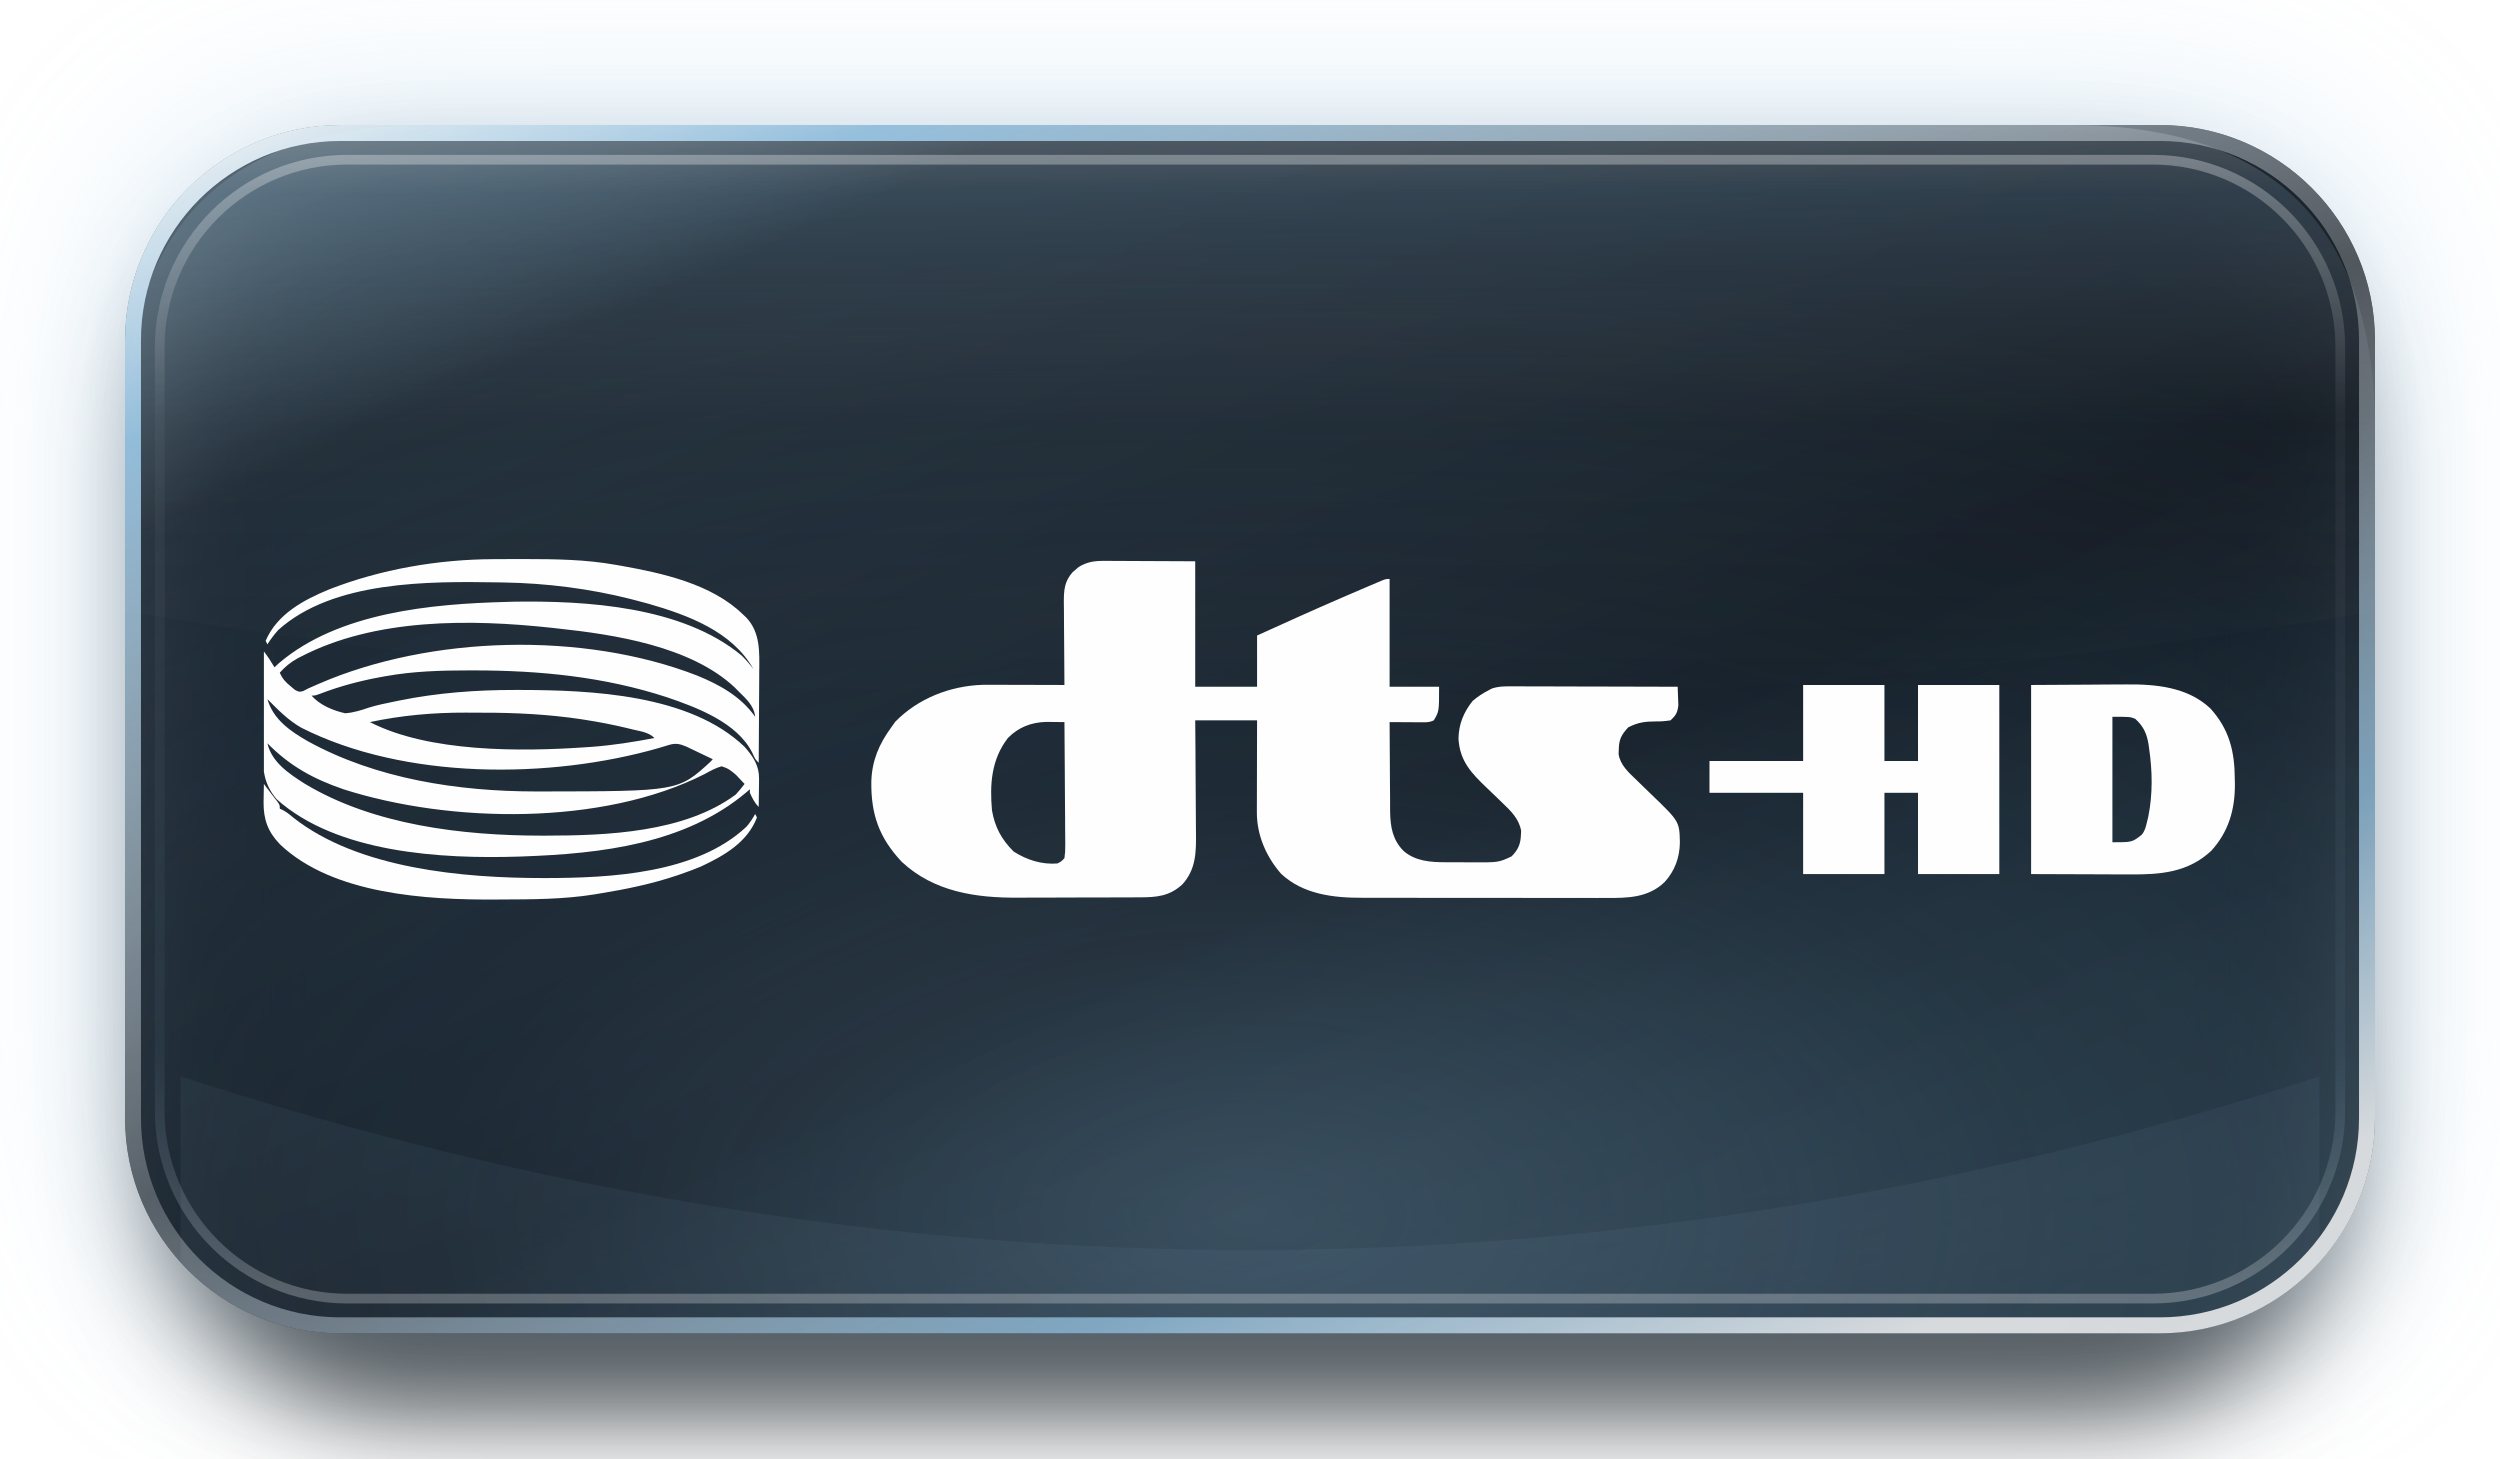
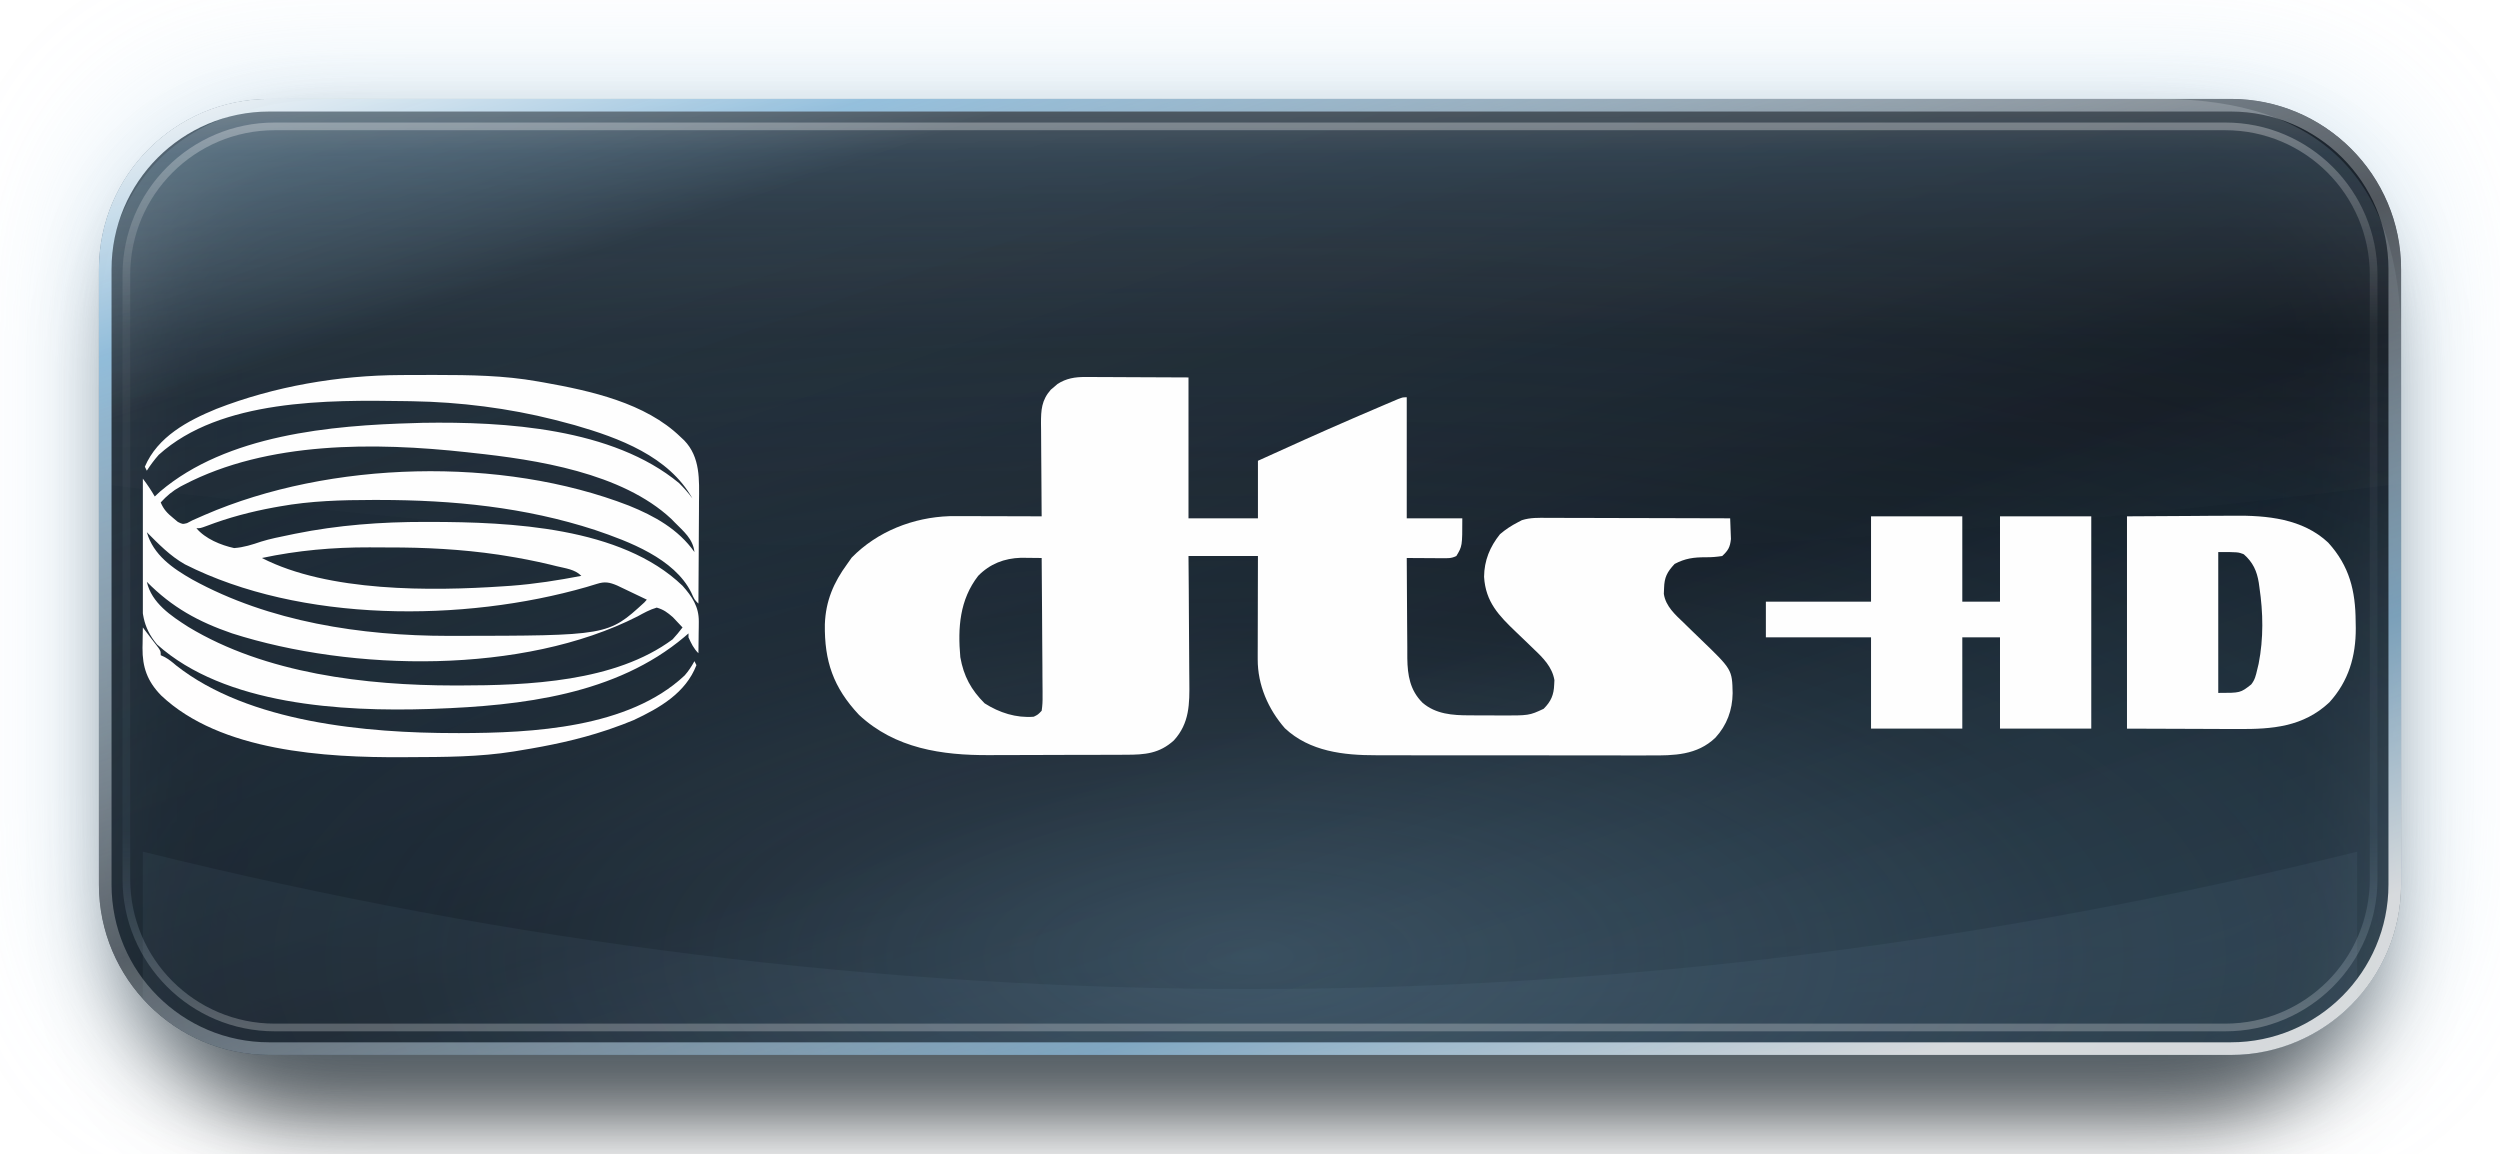
- <svg xmlns="http://www.w3.org/2000/svg" width="360" height="210" viewBox="0 0 360 210">
+ <svg xmlns="http://www.w3.org/2000/svg" width="455" height="210" viewBox="0 0 455 210">
  <defs>
    <linearGradient id="body" x1="0" y1="0" x2="0.85" y2="1">
      <stop offset="0" stop-color="#9bc9e8" stop-opacity=".19" />
      <stop offset=".20" stop-color="#172431" stop-opacity=".54" />
      <stop offset=".62" stop-color="#080e16" stop-opacity=".76" />
      <stop offset="1" stop-color="#1c3445" stop-opacity=".38" />
    </linearGradient>
    <linearGradient id="topGlass" x1="0" y1="0" x2="0" y2="1">
      <stop offset="0" stop-color="#ffffff" stop-opacity=".20" />
      <stop offset=".12" stop-color="#9bc9e8" stop-opacity=".16" />
      <stop offset=".52" stop-color="#ffffff" stop-opacity=".035" />
      <stop offset="1" stop-color="#ffffff" stop-opacity="0" />
    </linearGradient>
    <linearGradient id="bevel" x1="0" y1="0" x2="0.8" y2="1">
      <stop offset="0" stop-color="#ffffff" stop-opacity=".94" />
      <stop offset=".16" stop-color="#9bc9e8" stop-opacity=".90" />
      <stop offset=".55" stop-color="#ffffff" stop-opacity=".24" />
      <stop offset=".82" stop-color="#9bc9e8" stop-opacity=".72" />
      <stop offset="1" stop-color="#ffffff" stop-opacity=".80" />
    </linearGradient>
    <linearGradient id="innerEdge" x1="0" y1="0" x2="0" y2="1">
      <stop offset="0" stop-color="#ffffff" stop-opacity=".30" />
      <stop offset=".22" stop-color="#ffffff" stop-opacity=".04" />
      <stop offset=".78" stop-color="#9bc9e8" stop-opacity=".05" />
      <stop offset="1" stop-color="#ffffff" stop-opacity=".25" />
    </linearGradient>
    <radialGradient id="colorBloom" cx="50%" cy="90%" r="80%">
      <stop offset="0" stop-color="#9bc9e8" stop-opacity=".27" />
      <stop offset=".45" stop-color="#9bc9e8" stop-opacity=".10" />
      <stop offset="1" stop-color="#9bc9e8" stop-opacity="0" />
    </radialGradient>
    <filter id="outerGlow" x="-60%" y="-90%" width="220%" height="280%">
      <feGaussianBlur stdDeviation="13" />
    </filter>
    <filter id="drop" x="-30%" y="-50%" width="160%" height="210%">
      <feGaussianBlur stdDeviation="8" />
    </filter>
    <clipPath id="tileClip">
-       <rect x="18" y="18" width="324" height="174" rx="31" />
+       <rect x="18" y="18" width="419" height="174" rx="31" />
    </clipPath>
  </defs>
-   <rect x="24" y="29" width="312" height="174" rx="34" fill="#000000" opacity=".78" filter="url(#drop)" />
-   <rect x="18" y="18" width="324" height="174" rx="31" fill="#9bc9e8" opacity=".42" filter="url(#outerGlow)" />
+   <rect x="24" y="29" width="407" height="174" rx="34" fill="#000000" opacity=".78" filter="url(#drop)" />
+   <rect x="18" y="18" width="419" height="174" rx="31" fill="#9bc9e8" opacity=".42" filter="url(#outerGlow)" />
  <g clip-path="url(#tileClip)">
-     <rect x="18" y="18" width="324" height="174" rx="31" fill="#071019" opacity=".72" />
-     <rect x="18" y="18" width="324" height="174" rx="31" fill="url(#body)" />
-     <rect x="18" y="18" width="324" height="174" rx="31" fill="url(#colorBloom)" />
-     <path d="M18 62 Q18 18 62 18 H298 Q342 18 342 62 L342 88 Q180 115 18 88Z" fill="url(#topGlass)" />
-     <svg x="38" y="38" width="284" height="134" viewBox="0 0 1116 320" preserveAspectRatio="xMidYMid meet">
-       <path d="M0 0 C1.177 0 2.354 0 3.566 0.001 C4.788 0.011 6.009 0.021 7.268 0.032 C8.402 0.034 9.536 0.036 10.705 0.038 C14.926 0.048 19.148 0.076 23.37 0.102 C32.816 0.143 42.262 0.185 51.995 0.227 C51.995 23.657 51.995 47.087 51.995 71.227 C63.545 71.227 75.095 71.227 86.995 71.227 C86.995 61.657 86.995 52.087 86.995 42.227 C102.675 35.093 118.371 28.005 134.182 21.165 C134.786 20.903 134.786 20.903 137.843 19.58 C141.224 18.121 144.608 16.672 147.995 15.227 C149.135 14.739 150.275 14.25 151.45 13.747 C152.533 13.288 153.617 12.829 154.733 12.356 C155.699 11.945 156.665 11.535 157.66 11.112 C159.995 10.227 159.995 10.227 161.995 10.227 C161.995 30.357 161.995 50.487 161.995 71.227 C171.235 71.227 180.475 71.227 189.995 71.227 C189.995 85.227 189.995 85.227 186.995 90.227 C184.437 91.506 182.627 91.34 179.768 91.325 C179.252 91.323 179.252 91.323 176.643 91.315 C176.103 91.311 176.103 91.311 173.37 91.29 C172.826 91.287 172.826 91.287 170.073 91.276 C167.38 91.264 164.687 91.248 161.995 91.227 C162.01 99.008 162.051 106.788 162.127 114.569 C162.161 118.183 162.186 121.797 162.19 125.411 C162.194 128.906 162.223 132.4 162.268 135.895 C162.287 137.861 162.282 139.828 162.276 141.794 C162.414 150.414 163.624 157.845 169.925 164.163 C176.644 169.938 185.088 170.538 193.651 170.528 C194.044 170.53 194.044 170.53 196.036 170.541 C197.687 170.547 199.337 170.547 200.987 170.543 C203.489 170.54 205.989 170.563 208.491 170.588 C223.676 170.65 223.676 170.65 230.995 167.227 C234.726 163.495 236.133 160.205 236.307 154.977 C236.345 154.25 236.382 153.523 236.42 152.774 C235.32 146.191 230.723 141.567 226.057 137.172 C224.903 136.052 223.75 134.93 222.596 133.809 C220.797 132.078 218.994 130.351 217.185 128.63 C208.401 120.241 201.732 113.408 200.967 100.696 C201.058 92.513 203.877 85.613 208.995 79.227 C211.808 76.825 214.709 74.919 217.995 73.227 C218.661 72.878 219.328 72.529 220.014 72.169 C224.328 70.806 228.428 70.965 232.926 71 C233.921 71 234.917 70.999 235.942 70.999 C239.227 71.001 242.511 71.016 245.795 71.032 C248.075 71.035 250.355 71.038 252.635 71.04 C258.63 71.048 264.626 71.068 270.621 71.09 C276.741 71.11 282.861 71.119 288.981 71.129 C300.986 71.151 312.99 71.185 324.995 71.227 C325.103 73.455 325.18 75.685 325.245 77.915 C325.291 79.156 325.337 80.397 325.385 81.676 C324.929 85.821 324.017 87.402 320.995 90.227 C318.057 90.684 315.613 90.882 312.682 90.852 C306.662 90.852 302.378 91.39 296.995 94.227 C293.192 98.33 291.826 100.941 291.682 106.477 C291.645 107.41 291.607 108.344 291.569 109.305 C292.479 115.55 297.32 119.803 301.713 124 C302.822 125.084 303.93 126.167 305.038 127.25 C306.765 128.928 308.495 130.603 310.231 132.272 C325.981 147.454 325.981 147.454 326.245 159.352 C326.132 167.895 323.361 175.466 317.569 181.782 C308.284 190.69 296.603 190.809 284.454 190.729 C282.81 190.733 281.167 190.738 279.523 190.745 C275.086 190.759 270.651 190.748 266.214 190.731 C261.551 190.717 256.888 190.724 252.225 190.728 C244.393 190.73 236.561 190.717 228.729 190.694 C219.706 190.667 210.683 190.665 201.66 190.677 C192.944 190.688 184.229 190.682 175.513 190.667 C171.821 190.662 168.129 190.662 164.437 190.667 C160.077 190.671 155.718 190.661 151.359 190.64 C149.77 190.634 148.181 190.633 146.592 190.639 C130.248 190.684 113.085 188.751 100.581 177.04 C92.134 167.386 86.853 155.205 86.881 142.335 C86.881 141.174 86.881 140.014 86.881 138.818 C86.886 137.575 86.892 136.332 86.897 135.051 C86.898 134.411 86.898 134.411 86.901 131.172 C86.905 127.78 86.915 124.389 86.926 120.997 C86.936 117.531 86.941 114.066 86.946 110.6 C86.956 103.809 86.976 97.018 86.995 90.227 C75.445 90.227 63.895 90.227 51.995 90.227 C52.041 95.814 52.087 101.401 52.135 107.157 C52.156 110.711 52.175 114.266 52.19 117.821 C52.214 123.454 52.242 129.087 52.296 134.72 C52.34 139.265 52.364 143.81 52.374 148.356 C52.381 150.084 52.396 151.812 52.418 153.539 C52.552 164.678 52.543 174.524 44.62 183.165 C37.328 189.786 30.058 190.376 20.669 190.388 C20.203 190.391 20.203 190.391 17.843 190.403 C14.761 190.418 11.679 190.425 8.596 190.43 C6.442 190.436 4.288 190.442 2.134 190.447 C-2.387 190.458 -6.908 190.464 -11.429 190.467 C-17.186 190.473 -22.943 190.497 -28.7 190.525 C-33.154 190.544 -37.609 190.549 -42.063 190.551 C-44.183 190.554 -46.303 190.562 -48.423 190.575 C-72.174 190.712 -95.869 187.275 -114.068 170.29 C-127.067 156.452 -131.546 143.117 -131.279 124.649 C-130.868 112.954 -126.912 103.63 -120.005 94.227 C-119.263 93.175 -118.52 92.123 -117.755 91.04 C-104.83 77.821 -86.757 70.755 -68.4 70.14 C-65.434 70.112 -62.471 70.115 -59.505 70.129 C-58.429 70.131 -57.353 70.132 -56.244 70.134 C-52.831 70.139 -49.418 70.152 -46.005 70.165 C-43.681 70.17 -41.357 70.174 -39.033 70.178 C-33.357 70.189 -27.681 70.206 -22.005 70.227 C-22.009 69.883 -22.009 69.883 -22.026 68.141 C-22.092 60.971 -22.137 53.801 -22.17 46.631 C-22.184 43.956 -22.206 41.281 -22.232 38.605 C-22.268 34.758 -22.285 30.911 -22.298 27.063 C-22.314 25.869 -22.329 24.675 -22.345 23.445 C-22.347 16.637 -22.079 11.71 -17.392 6.399 C-17.112 6.164 -17.112 6.164 -15.693 4.977 C-15.14 4.498 -14.587 4.018 -14.017 3.524 C-9.602 0.678 -5.172 -0.023 0 0 Z M-54.005 100.227 C-63.377 112.34 -64.325 126.458 -63.005 141.227 C-61.302 150.832 -57.581 157.652 -50.755 164.477 C-43.326 169.205 -34.893 171.944 -26.005 171.227 C-23.867 170.177 -23.867 170.177 -22.005 168.227 C-21.623 165.616 -21.498 163.427 -21.551 160.818 C-21.551 160.067 -21.55 159.315 -21.549 158.541 C-21.552 156.057 -21.583 153.574 -21.615 151.09 C-21.622 149.368 -21.628 147.646 -21.632 145.924 C-21.647 141.391 -21.686 136.859 -21.731 132.327 C-21.772 127.702 -21.79 123.077 -21.81 118.452 C-21.853 109.377 -21.921 100.302 -22.005 91.227 C-24.227 91.196 -26.448 91.175 -28.669 91.157 C-29.906 91.144 -31.143 91.131 -32.418 91.117 C-40.859 91.376 -48.053 94.159 -54.005 100.227 Z " fill="#FEFEFE" transform="translate(475.0054,64.77295)" />
-       <path d="M0 0 C1.111 -0.007 2.221 -0.014 3.365 -0.021 C6.931 -0.039 10.497 -0.045 14.062 -0.047 C15.278 -0.048 16.494 -0.048 17.746 -0.049 C35.023 -0.034 52.006 0.163 69.062 3.203 C70.082 3.38 71.102 3.557 72.153 3.739 C95.663 7.937 123.366 14.004 141.062 31.203 C141.363 31.484 141.363 31.484 142.883 32.906 C151.087 41.388 150.479 52.778 150.355 63.836 C150.35 65.324 150.346 66.812 150.343 68.3 C150.331 72.183 150.302 76.065 150.268 79.948 C150.238 83.924 150.224 87.899 150.209 91.875 C150.177 99.651 150.126 107.427 150.062 115.203 C148.062 113.203 148.062 113.203 146.438 109.578 C137.915 92.44 115.045 83.892 98.012 78.102 C62.61 66.539 26.251 62.975 -10.812 62.953 C-11.851 62.952 -12.89 62.952 -13.96 62.951 C-29.803 62.967 -45.303 63.393 -60.938 66.203 C-61.434 66.292 -61.434 66.292 -63.946 66.739 C-75.608 68.895 -86.753 71.831 -97.832 76.066 C-100.938 77.203 -100.938 77.203 -102.938 77.203 C-98.494 82.506 -90.601 85.759 -83.938 87.203 C-79.099 86.867 -74.841 85.471 -70.286 83.932 C-65.725 82.516 -61.048 81.603 -56.375 80.641 C-55.359 80.429 -54.344 80.218 -53.297 80 C-31.561 75.599 -9.766 73.987 12.375 74.016 C13.255 74.016 14.135 74.017 15.041 74.017 C55.081 74.092 111.161 76.437 142.062 106.203 C146.899 111.645 150.35 116.791 150.258 124.285 C150.251 125.217 150.245 126.148 150.238 127.107 C150.222 128.067 150.205 129.027 150.188 130.016 C150.178 130.995 150.169 131.974 150.16 132.982 C150.137 135.39 150.104 137.796 150.062 140.203 C147.635 137.776 146.487 135.311 145.062 132.203 C145.062 131.543 145.062 130.883 145.062 130.203 C144.419 130.76 143.776 131.317 143.113 131.891 C108.475 161.143 60.874 166.63 17.062 168.203 C16.123 168.238 15.183 168.272 14.215 168.308 C-29.422 169.667 -88.57 166.446 -122.789 135.77 C-130.297 126.8 -130.619 118.818 -130.426 107.574 C-130.416 105.973 -130.409 104.371 -130.404 102.77 C-130.385 98.583 -130.336 94.396 -130.281 90.209 C-130.229 85.925 -130.207 81.641 -130.182 77.357 C-130.128 68.972 -130.043 60.588 -129.938 52.203 C-127.724 55.105 -125.777 58.049 -123.938 61.203 C-123.051 60.378 -122.164 59.553 -121.25 58.703 C-87.57 30.122 -35.227 25.331 7.062 24.203 C8.355 24.162 9.648 24.121 10.98 24.078 C52.586 23.41 106.744 26.682 140.312 54.453 C142.78 56.921 144.996 59.393 147.062 62.203 C135.062 40.911 110.113 31.702 87.696 25.234 C85.157 24.534 82.613 23.861 80.062 23.203 C79.637 23.092 79.637 23.092 77.482 22.532 C54.452 16.701 29.833 13.593 6.062 13.203 C4.958 13.183 3.853 13.162 2.715 13.141 C-36.559 12.521 -90.807 12.053 -121.938 40.203 C-124.166 42.744 -126.136 45.345 -127.938 48.203 C-128.268 47.543 -128.597 46.883 -128.938 46.203 C-122.467 31.067 -107.405 23.031 -92.891 17.066 C-63.652 5.66 -31.344 0.133 0 0 Z M-109.188 55.266 C-109.796 55.582 -110.404 55.898 -111.031 56.224 C-115.035 58.421 -117.877 60.884 -120.938 64.203 C-119.471 67.731 -117.581 69.684 -114.625 72.078 C-113.866 72.715 -113.106 73.352 -112.324 74.008 C-109.938 75.203 -109.938 75.203 -107.68 74.633 C-106.775 74.161 -105.87 73.689 -104.938 73.203 C-103.628 72.616 -102.313 72.039 -100.996 71.469 C-100.259 71.145 -99.521 70.821 -98.761 70.488 C-35.592 43.107 50.916 40.915 115.047 65.812 C127.818 70.976 139.946 77.668 148.062 89.203 C147.323 82.515 142.588 78.803 138.062 74.203 C137.515 73.642 136.967 73.082 136.402 72.504 C111.494 49.252 68.413 42.629 36.062 39.203 C35.15 39.1 34.237 38.997 33.296 38.891 C-12.917 33.847 -67.003 33.276 -109.188 55.266 Z M148.062 64.203 C149.062 66.203 149.062 66.203 149.062 66.203 Z M-128.938 77.203 C-127.938 79.203 -127.938 79.203 -127.938 79.203 Z M-127.938 79.203 C-124.68 90.687 -114.917 97.432 -104.97 103.085 C-66.175 124.422 -19.867 131.421 23.938 131.453 C24.763 131.454 25.589 131.454 26.439 131.455 C104.517 131.355 104.517 131.355 122.813 114.6 C123.225 114.139 123.638 113.678 124.062 113.203 C121.315 111.886 118.564 110.574 115.812 109.266 C115.035 108.892 114.258 108.519 113.457 108.135 C112.703 107.777 111.949 107.419 111.172 107.051 C110.826 106.886 110.826 106.886 109.077 106.051 C105.239 104.436 102.927 103.972 98.914 105.242 C98.089 105.491 97.264 105.739 96.415 105.995 C95.515 106.27 94.615 106.545 93.688 106.828 C31.866 124.617 -50.467 124.898 -108.75 95.391 C-116.155 91.202 -121.985 85.196 -127.938 79.203 Z M-69.938 92.203 C-36.527 109.375 15.273 108.951 51.938 106.453 C53.175 106.369 54.412 106.286 55.686 106.2 C67.617 105.307 79.321 103.463 91.062 101.203 C87.712 97.852 83.077 97.443 78.562 96.328 C77.495 96.064 76.427 95.8 75.326 95.528 C67.597 93.68 59.852 92.178 52 90.953 C51.524 90.878 51.524 90.878 49.113 90.497 C30.785 87.81 12.419 86.85 -6.089 86.887 C-9.304 86.891 -12.519 86.867 -15.734 86.842 C-34.029 86.786 -52.03 88.375 -69.938 92.203 Z M148.062 89.203 C149.062 91.203 149.062 91.203 149.062 91.203 Z M-128.938 102.203 C-127.938 104.203 -127.938 104.203 -127.938 104.203 Z M-127.938 104.203 C-125.53 114.903 -115.736 121.37 -106.993 126.959 C-68.108 150.485 -17.59 156.42 27 156.453 C27.823 156.454 28.646 156.454 29.493 156.455 C64.115 156.411 108.092 154.73 137.062 133.203 C138.865 131.278 140.448 129.295 142.062 127.203 C141.031 126.089 139.987 124.988 138.938 123.891 C138.357 123.276 137.777 122.661 137.18 122.027 C134.411 119.641 132.616 118.251 129.062 117.203 C125.581 118.19 122.542 119.915 119.375 121.641 C61.693 150.95 -24.392 149.569 -84.938 130.203 C-101.969 124.345 -115.193 117.112 -127.938 104.203 Z " fill="#FEFEFE" transform="translate(129.9375,63.79688)" />
-       <path d="M0 0 C15.18 0 30.36 0 46 0 C46 14.19 46 28.38 46 43 C52.27 43 58.54 43 65 43 C65 28.81 65 14.62 65 0 C80.18 0 95.36 0 111 0 C111 35.31 111 70.62 111 107 C95.82 107 80.64 107 65 107 C65 91.82 65 76.64 65 61 C58.73 61 52.46 61 46 61 C46 76.18 46 91.36 46 107 C30.82 107 15.64 107 0 107 C0 91.82 0 76.64 0 61 C-17.49 61 -34.98 61 -53 61 C-53 55.06 -53 49.12 -53 43 C-35.51 43 -18.02 43 0 43 C0 28.81 0 14.62 0 0 Z " fill="#FEFEFE" transform="translate(871,135)" />
-       <path d="M0 0 C10.89 -0.062 21.78 -0.124 33 -0.188 C34.702 -0.201 34.702 -0.201 43.316 -0.27 C47.561 -0.284 47.561 -0.284 49.564 -0.286 C50.927 -0.291 52.29 -0.301 53.652 -0.317 C70.516 -0.498 88.49 1.118 101.414 13.254 C112.126 25.047 115.177 37.548 115.25 53.062 C115.271 54.132 115.291 55.201 115.312 56.303 C115.381 70.526 111.696 83.099 102 93.75 C88.82 106.13 73.189 107.313 56.055 107.195 C54.615 107.192 53.176 107.19 51.737 107.189 C46.449 107.179 41.162 107.151 35.875 107.125 C24.036 107.084 12.197 107.043 0 107 C0 71.69 0 36.38 0 0 Z M46 18 C46 41.43 46 64.86 46 89 C57.166 89 57.166 89 62.598 84.75 C64.486 82.393 64.942 80.245 65.625 77.312 C65.865 76.319 66.105 75.325 66.352 74.301 C68.867 61.498 68.649 48.674 66.75 35.812 C66.641 35.023 66.532 34.234 66.419 33.421 C65.451 27.501 63.481 23.189 58.875 19.125 C56 18 56 18 46 18 Z " fill="#FEFEFE" transform="translate(1000,135)" />
-       <path d="M0 0 C0.429 0.575 0.859 1.15 1.301 1.742 C2.392 3.193 3.493 4.636 4.605 6.07 C5.128 6.748 5.65 7.426 6.188 8.125 C6.717 8.808 7.247 9.491 7.793 10.195 C9 12 9 12 9 14 C9.583 14.266 10.165 14.531 10.766 14.805 C13.066 16.035 14.775 17.427 16.75 19.125 C53.442 48.057 112.887 53.211 157.5 53.25 C158.202 53.251 158.904 53.251 159.628 53.252 C196.204 53.197 244.835 50.77 273.082 24.176 C275.071 21.92 276.543 19.625 278 17 C278.33 17.66 278.66 18.32 279 19 C273.57 33.069 260.44 40.572 247.402 46.688 C243.637 48.261 239.859 49.679 236 51 C235.278 51.248 234.556 51.497 233.812 51.753 C219.499 56.573 204.892 59.591 190 62 C189.008 62.167 188.016 62.333 186.995 62.505 C169.562 65.298 152.05 65.312 134.438 65.375 C133.285 65.383 132.132 65.391 130.944 65.399 C92.123 65.604 39.057 62.601 9.164 34.227 C2.255 27.118 -0.261 20.074 -0.176 10.254 C-0.159 9.51 -0.142 8.766 -0.125 8 C-0.116 7.225 -0.107 6.451 -0.098 5.652 C-0.074 3.768 -0.039 1.884 0 0 Z " fill="#FFFEFE" transform="translate(0,191)" />
+     <rect x="18" y="18" width="419" height="174" rx="31" fill="#071019" opacity=".72" />
+     <rect x="18" y="18" width="419" height="174" rx="31" fill="url(#body)" />
+     <rect x="18" y="18" width="419" height="174" rx="31" fill="url(#colorBloom)" />
+     <path d="M18 62 Q18 18 62 18 H393 Q437 18 437 62 L437 88 Q227.5 115 18 88Z" fill="url(#topGlass)" />
+     <svg x="26" y="25" width="403" height="156" viewBox="0 0 1116 320" preserveAspectRatio="xMidYMid meet">
+       <g transform="translate(0,0)">
+         <path d="M0 0 C1.177 0 2.354 0 3.566 0.001 C4.788 0.011 6.009 0.021 7.268 0.032 C8.402 0.034 9.536 0.036 10.705 0.038 C14.926 0.048 19.148 0.076 23.37 0.102 C32.816 0.143 42.262 0.185 51.995 0.227 C51.995 23.657 51.995 47.087 51.995 71.227 C63.545 71.227 75.095 71.227 86.995 71.227 C86.995 61.657 86.995 52.087 86.995 42.227 C102.675 35.093 118.371 28.005 134.182 21.165 C134.786 20.903 134.786 20.903 137.843 19.58 C141.224 18.121 144.608 16.672 147.995 15.227 C149.135 14.739 150.275 14.25 151.45 13.747 C152.533 13.288 153.617 12.829 154.733 12.356 C155.699 11.945 156.665 11.535 157.66 11.112 C159.995 10.227 159.995 10.227 161.995 10.227 C161.995 30.357 161.995 50.487 161.995 71.227 C171.235 71.227 180.475 71.227 189.995 71.227 C189.995 85.227 189.995 85.227 186.995 90.227 C184.437 91.506 182.627 91.34 179.768 91.325 C179.252 91.323 179.252 91.323 176.643 91.315 C176.103 91.311 176.103 91.311 173.37 91.29 C172.826 91.287 172.826 91.287 170.073 91.276 C167.38 91.264 164.687 91.248 161.995 91.227 C162.01 99.008 162.051 106.788 162.127 114.569 C162.161 118.183 162.186 121.797 162.19 125.411 C162.194 128.906 162.223 132.4 162.268 135.895 C162.287 137.861 162.282 139.828 162.276 141.794 C162.414 150.414 163.624 157.845 169.925 164.163 C176.644 169.938 185.088 170.538 193.651 170.528 C194.044 170.53 194.044 170.53 196.036 170.541 C197.687 170.547 199.337 170.547 200.987 170.543 C203.489 170.54 205.989 170.563 208.491 170.588 C223.676 170.65 223.676 170.65 230.995 167.227 C234.726 163.495 236.133 160.205 236.307 154.977 C236.345 154.25 236.382 153.523 236.42 152.774 C235.32 146.191 230.723 141.567 226.057 137.172 C224.903 136.052 223.75 134.93 222.596 133.809 C220.797 132.078 218.994 130.351 217.185 128.63 C208.401 120.241 201.732 113.408 200.967 100.696 C201.058 92.513 203.877 85.613 208.995 79.227 C211.808 76.825 214.709 74.919 217.995 73.227 C218.661 72.878 219.328 72.529 220.014 72.169 C224.328 70.806 228.428 70.965 232.926 71 C233.921 71 234.917 70.999 235.942 70.999 C239.227 71.001 242.511 71.016 245.795 71.032 C248.075 71.035 250.355 71.038 252.635 71.04 C258.63 71.048 264.626 71.068 270.621 71.09 C276.741 71.11 282.861 71.119 288.981 71.129 C300.986 71.151 312.99 71.185 324.995 71.227 C325.103 73.455 325.18 75.685 325.245 77.915 C325.291 79.156 325.337 80.397 325.385 81.676 C324.929 85.821 324.017 87.402 320.995 90.227 C318.057 90.684 315.613 90.882 312.682 90.852 C306.662 90.852 302.378 91.39 296.995 94.227 C293.192 98.33 291.826 100.941 291.682 106.477 C291.645 107.41 291.607 108.344 291.569 109.305 C292.479 115.55 297.32 119.803 301.713 124 C302.822 125.084 303.93 126.167 305.038 127.25 C306.765 128.928 308.495 130.603 310.231 132.272 C325.981 147.454 325.981 147.454 326.245 159.352 C326.132 167.895 323.361 175.466 317.569 181.782 C308.284 190.69 296.603 190.809 284.454 190.729 C282.81 190.733 281.167 190.738 279.523 190.745 C275.086 190.759 270.651 190.748 266.214 190.731 C261.551 190.717 256.888 190.724 252.225 190.728 C244.393 190.73 236.561 190.717 228.729 190.694 C219.706 190.667 210.683 190.665 201.66 190.677 C192.944 190.688 184.229 190.682 175.513 190.667 C171.821 190.662 168.129 190.662 164.437 190.667 C160.077 190.671 155.718 190.661 151.359 190.64 C149.77 190.634 148.181 190.633 146.592 190.639 C130.248 190.684 113.085 188.751 100.581 177.04 C92.134 167.386 86.853 155.205 86.881 142.335 C86.881 141.174 86.881 140.014 86.881 138.818 C86.886 137.575 86.892 136.332 86.897 135.051 C86.898 134.411 86.898 134.411 86.901 131.172 C86.905 127.78 86.915 124.389 86.926 120.997 C86.936 117.531 86.941 114.066 86.946 110.6 C86.956 103.809 86.976 97.018 86.995 90.227 C75.445 90.227 63.895 90.227 51.995 90.227 C52.041 95.814 52.087 101.401 52.135 107.157 C52.156 110.711 52.175 114.266 52.19 117.821 C52.214 123.454 52.242 129.087 52.296 134.72 C52.34 139.265 52.364 143.81 52.374 148.356 C52.381 150.084 52.396 151.812 52.418 153.539 C52.552 164.678 52.543 174.524 44.62 183.165 C37.328 189.786 30.058 190.376 20.669 190.388 C20.203 190.391 20.203 190.391 17.843 190.403 C14.761 190.418 11.679 190.425 8.596 190.43 C6.442 190.436 4.288 190.442 2.134 190.447 C-2.387 190.458 -6.908 190.464 -11.429 190.467 C-17.186 190.473 -22.943 190.497 -28.7 190.525 C-33.154 190.544 -37.609 190.549 -42.063 190.551 C-44.183 190.554 -46.303 190.562 -48.423 190.575 C-72.174 190.712 -95.869 187.275 -114.068 170.29 C-127.067 156.452 -131.546 143.117 -131.279 124.649 C-130.868 112.954 -126.912 103.63 -120.005 94.227 C-119.263 93.175 -118.52 92.123 -117.755 91.04 C-104.83 77.821 -86.757 70.755 -68.4 70.14 C-65.434 70.112 -62.471 70.115 -59.505 70.129 C-58.429 70.131 -57.353 70.132 -56.244 70.134 C-52.831 70.139 -49.418 70.152 -46.005 70.165 C-43.681 70.17 -41.357 70.174 -39.033 70.178 C-33.357 70.189 -27.681 70.206 -22.005 70.227 C-22.009 69.883 -22.009 69.883 -22.026 68.141 C-22.092 60.971 -22.137 53.801 -22.17 46.631 C-22.184 43.956 -22.206 41.281 -22.232 38.605 C-22.268 34.758 -22.285 30.911 -22.298 27.063 C-22.314 25.869 -22.329 24.675 -22.345 23.445 C-22.347 16.637 -22.079 11.71 -17.392 6.399 C-17.112 6.164 -17.112 6.164 -15.693 4.977 C-15.14 4.498 -14.587 4.018 -14.017 3.524 C-9.602 0.678 -5.172 -0.023 0 0 Z M-54.005 100.227 C-63.377 112.34 -64.325 126.458 -63.005 141.227 C-61.302 150.832 -57.581 157.652 -50.755 164.477 C-43.326 169.205 -34.893 171.944 -26.005 171.227 C-23.867 170.177 -23.867 170.177 -22.005 168.227 C-21.623 165.616 -21.498 163.427 -21.551 160.818 C-21.551 160.067 -21.55 159.315 -21.549 158.541 C-21.552 156.057 -21.583 153.574 -21.615 151.09 C-21.622 149.368 -21.628 147.646 -21.632 145.924 C-21.647 141.391 -21.686 136.859 -21.731 132.327 C-21.772 127.702 -21.79 123.077 -21.81 118.452 C-21.853 109.377 -21.921 100.302 -22.005 91.227 C-24.227 91.196 -26.448 91.175 -28.669 91.157 C-29.906 91.144 -31.143 91.131 -32.418 91.117 C-40.859 91.376 -48.053 94.159 -54.005 100.227 Z " fill="#FEFEFE" transform="translate(475.0054,64.77295)" />
+         <path d="M0 0 C1.111 -0.007 2.221 -0.014 3.365 -0.021 C6.931 -0.039 10.497 -0.045 14.062 -0.047 C15.278 -0.048 16.494 -0.048 17.746 -0.049 C35.023 -0.034 52.006 0.163 69.062 3.203 C70.082 3.38 71.102 3.557 72.153 3.739 C95.663 7.937 123.366 14.004 141.062 31.203 C141.363 31.484 141.363 31.484 142.883 32.906 C151.087 41.388 150.479 52.778 150.355 63.836 C150.35 65.324 150.346 66.812 150.343 68.3 C150.331 72.183 150.302 76.065 150.268 79.948 C150.238 83.924 150.224 87.899 150.209 91.875 C150.177 99.651 150.126 107.427 150.062 115.203 C148.062 113.203 148.062 113.203 146.438 109.578 C137.915 92.44 115.045 83.892 98.012 78.102 C62.61 66.539 26.251 62.975 -10.812 62.953 C-11.851 62.952 -12.89 62.952 -13.96 62.951 C-29.803 62.967 -45.303 63.393 -60.938 66.203 C-61.434 66.292 -61.434 66.292 -63.946 66.739 C-75.608 68.895 -86.753 71.831 -97.832 76.066 C-100.938 77.203 -100.938 77.203 -102.938 77.203 C-98.494 82.506 -90.601 85.759 -83.938 87.203 C-79.099 86.867 -74.841 85.471 -70.286 83.932 C-65.725 82.516 -61.048 81.603 -56.375 80.641 C-55.359 80.429 -54.344 80.218 -53.297 80 C-31.561 75.599 -9.766 73.987 12.375 74.016 C13.255 74.016 14.135 74.017 15.041 74.017 C55.081 74.092 111.161 76.437 142.062 106.203 C146.899 111.645 150.35 116.791 150.258 124.285 C150.251 125.217 150.245 126.148 150.238 127.107 C150.222 128.067 150.205 129.027 150.188 130.016 C150.178 130.995 150.169 131.974 150.16 132.982 C150.137 135.39 150.104 137.796 150.062 140.203 C147.635 137.776 146.487 135.311 145.062 132.203 C145.062 131.543 145.062 130.883 145.062 130.203 C144.419 130.76 143.776 131.317 143.113 131.891 C108.475 161.143 60.874 166.63 17.062 168.203 C16.123 168.238 15.183 168.272 14.215 168.308 C-29.422 169.667 -88.57 166.446 -122.789 135.77 C-130.297 126.8 -130.619 118.818 -130.426 107.574 C-130.416 105.973 -130.409 104.371 -130.404 102.77 C-130.385 98.583 -130.336 94.396 -130.281 90.209 C-130.229 85.925 -130.207 81.641 -130.182 77.357 C-130.128 68.972 -130.043 60.588 -129.938 52.203 C-127.724 55.105 -125.777 58.049 -123.938 61.203 C-123.051 60.378 -122.164 59.553 -121.25 58.703 C-87.57 30.122 -35.227 25.331 7.062 24.203 C8.355 24.162 9.648 24.121 10.98 24.078 C52.586 23.41 106.744 26.682 140.312 54.453 C142.78 56.921 144.996 59.393 147.062 62.203 C135.062 40.911 110.113 31.702 87.696 25.234 C85.157 24.534 82.613 23.861 80.062 23.203 C79.637 23.092 79.637 23.092 77.482 22.532 C54.452 16.701 29.833 13.593 6.062 13.203 C4.958 13.183 3.853 13.162 2.715 13.141 C-36.559 12.521 -90.807 12.053 -121.938 40.203 C-124.166 42.744 -126.136 45.345 -127.938 48.203 C-128.268 47.543 -128.597 46.883 -128.938 46.203 C-122.467 31.067 -107.405 23.031 -92.891 17.066 C-63.652 5.66 -31.344 0.133 0 0 Z M-109.188 55.266 C-109.796 55.582 -110.404 55.898 -111.031 56.224 C-115.035 58.421 -117.877 60.884 -120.938 64.203 C-119.471 67.731 -117.581 69.684 -114.625 72.078 C-113.866 72.715 -113.106 73.352 -112.324 74.008 C-109.938 75.203 -109.938 75.203 -107.68 74.633 C-106.775 74.161 -105.87 73.689 -104.938 73.203 C-103.628 72.616 -102.313 72.039 -100.996 71.469 C-100.259 71.145 -99.521 70.821 -98.761 70.488 C-35.592 43.107 50.916 40.915 115.047 65.812 C127.818 70.976 139.946 77.668 148.062 89.203 C147.323 82.515 142.588 78.803 138.062 74.203 C137.515 73.642 136.967 73.082 136.402 72.504 C111.494 49.252 68.413 42.629 36.062 39.203 C35.15 39.1 34.237 38.997 33.296 38.891 C-12.917 33.847 -67.003 33.276 -109.188 55.266 Z M148.062 64.203 C149.062 66.203 149.062 66.203 149.062 66.203 Z M-128.938 77.203 C-127.938 79.203 -127.938 79.203 -127.938 79.203 Z M-127.938 79.203 C-124.68 90.687 -114.917 97.432 -104.97 103.085 C-66.175 124.422 -19.867 131.421 23.938 131.453 C24.763 131.454 25.589 131.454 26.439 131.455 C104.517 131.355 104.517 131.355 122.813 114.6 C123.225 114.139 123.638 113.678 124.062 113.203 C121.315 111.886 118.564 110.574 115.812 109.266 C115.035 108.892 114.258 108.519 113.457 108.135 C112.703 107.777 111.949 107.419 111.172 107.051 C110.826 106.886 110.826 106.886 109.077 106.051 C105.239 104.436 102.927 103.972 98.914 105.242 C98.089 105.491 97.264 105.739 96.415 105.995 C95.515 106.27 94.615 106.545 93.688 106.828 C31.866 124.617 -50.467 124.898 -108.75 95.391 C-116.155 91.202 -121.985 85.196 -127.938 79.203 Z M-69.938 92.203 C-36.527 109.375 15.273 108.951 51.938 106.453 C53.175 106.369 54.412 106.286 55.686 106.2 C67.617 105.307 79.321 103.463 91.062 101.203 C87.712 97.852 83.077 97.443 78.562 96.328 C77.495 96.064 76.427 95.8 75.326 95.528 C67.597 93.68 59.852 92.178 52 90.953 C51.524 90.878 51.524 90.878 49.113 90.497 C30.785 87.81 12.419 86.85 -6.089 86.887 C-9.304 86.891 -12.519 86.867 -15.734 86.842 C-34.029 86.786 -52.03 88.375 -69.938 92.203 Z M148.062 89.203 C149.062 91.203 149.062 91.203 149.062 91.203 Z M-128.938 102.203 C-127.938 104.203 -127.938 104.203 -127.938 104.203 Z M-127.938 104.203 C-125.53 114.903 -115.736 121.37 -106.993 126.959 C-68.108 150.485 -17.59 156.42 27 156.453 C27.823 156.454 28.646 156.454 29.493 156.455 C64.115 156.411 108.092 154.73 137.062 133.203 C138.865 131.278 140.448 129.295 142.062 127.203 C141.031 126.089 139.987 124.988 138.938 123.891 C138.357 123.276 137.777 122.661 137.18 122.027 C134.411 119.641 132.616 118.251 129.062 117.203 C125.581 118.19 122.542 119.915 119.375 121.641 C61.693 150.95 -24.392 149.569 -84.938 130.203 C-101.969 124.345 -115.193 117.112 -127.938 104.203 Z " fill="#FEFEFE" transform="translate(129.9375,63.79688)" />
+         <path d="M0 0 C15.18 0 30.36 0 46 0 C46 14.19 46 28.38 46 43 C52.27 43 58.54 43 65 43 C65 28.81 65 14.62 65 0 C80.18 0 95.36 0 111 0 C111 35.31 111 70.62 111 107 C95.82 107 80.64 107 65 107 C65 91.82 65 76.64 65 61 C58.73 61 52.46 61 46 61 C46 76.18 46 91.36 46 107 C30.82 107 15.64 107 0 107 C0 91.82 0 76.64 0 61 C-17.49 61 -34.98 61 -53 61 C-53 55.06 -53 49.12 -53 43 C-35.51 43 -18.02 43 0 43 C0 28.81 0 14.62 0 0 Z " fill="#FEFEFE" transform="translate(871,135)" />
+         <path d="M0 0 C10.89 -0.062 21.78 -0.124 33 -0.188 C34.702 -0.201 34.702 -0.201 43.316 -0.27 C47.561 -0.284 47.561 -0.284 49.564 -0.286 C50.927 -0.291 52.29 -0.301 53.652 -0.317 C70.516 -0.498 88.49 1.118 101.414 13.254 C112.126 25.047 115.177 37.548 115.25 53.062 C115.271 54.132 115.291 55.201 115.312 56.303 C115.381 70.526 111.696 83.099 102 93.75 C88.82 106.13 73.189 107.313 56.055 107.195 C54.615 107.192 53.176 107.19 51.737 107.189 C46.449 107.179 41.162 107.151 35.875 107.125 C24.036 107.084 12.197 107.043 0 107 C0 71.69 0 36.38 0 0 Z M46 18 C46 41.43 46 64.86 46 89 C57.166 89 57.166 89 62.598 84.75 C64.486 82.393 64.942 80.245 65.625 77.312 C65.865 76.319 66.105 75.325 66.352 74.301 C68.867 61.498 68.649 48.674 66.75 35.812 C66.641 35.023 66.532 34.234 66.419 33.421 C65.451 27.501 63.481 23.189 58.875 19.125 C56 18 56 18 46 18 Z " fill="#FEFEFE" transform="translate(1000,135)" />
+         <path d="M0 0 C0.429 0.575 0.859 1.15 1.301 1.742 C2.392 3.193 3.493 4.636 4.605 6.07 C5.128 6.748 5.65 7.426 6.188 8.125 C6.717 8.808 7.247 9.491 7.793 10.195 C9 12 9 12 9 14 C9.583 14.266 10.165 14.531 10.766 14.805 C13.066 16.035 14.775 17.427 16.75 19.125 C53.442 48.057 112.887 53.211 157.5 53.25 C158.202 53.251 158.904 53.251 159.628 53.252 C196.204 53.197 244.835 50.77 273.082 24.176 C275.071 21.92 276.543 19.625 278 17 C278.33 17.66 278.66 18.32 279 19 C273.57 33.069 260.44 40.572 247.402 46.688 C243.637 48.261 239.859 49.679 236 51 C235.278 51.248 234.556 51.497 233.812 51.753 C219.499 56.573 204.892 59.591 190 62 C189.008 62.167 188.016 62.333 186.995 62.505 C169.562 65.298 152.05 65.312 134.438 65.375 C133.285 65.383 132.132 65.391 130.944 65.399 C92.123 65.604 39.057 62.601 9.164 34.227 C2.255 27.118 -0.261 20.074 -0.176 10.254 C-0.159 9.51 -0.142 8.766 -0.125 8 C-0.116 7.225 -0.107 6.451 -0.098 5.652 C-0.074 3.768 -0.039 1.884 0 0 Z " fill="#FFFEFE" transform="translate(0,191)" />
+       </g>
    </svg>
-     <path d="M26 155 Q180 205 334 155 L334 192 H26Z" fill="#9bc9e8" opacity=".055" />
-     <rect x="18.8" y="18.8" width="322.4" height="172.4" rx="30.2" fill="none" stroke="url(#bevel)" stroke-width="3" />
-     <rect x="23" y="23" width="314" height="164" rx="27" fill="none" stroke="url(#innerEdge)" stroke-width="1.4" />
+     <path d="M26 155 Q227.5 205 429 155 L429 192 H26Z" fill="#9bc9e8" opacity=".055" />
+     <rect x="18.8" y="18.8" width="417.4" height="172.4" rx="30.2" fill="none" stroke="url(#bevel)" stroke-width="3" />
+     <rect x="23" y="23" width="409" height="164" rx="27" fill="none" stroke="url(#innerEdge)" stroke-width="1.4" />
  </g>
</svg>
